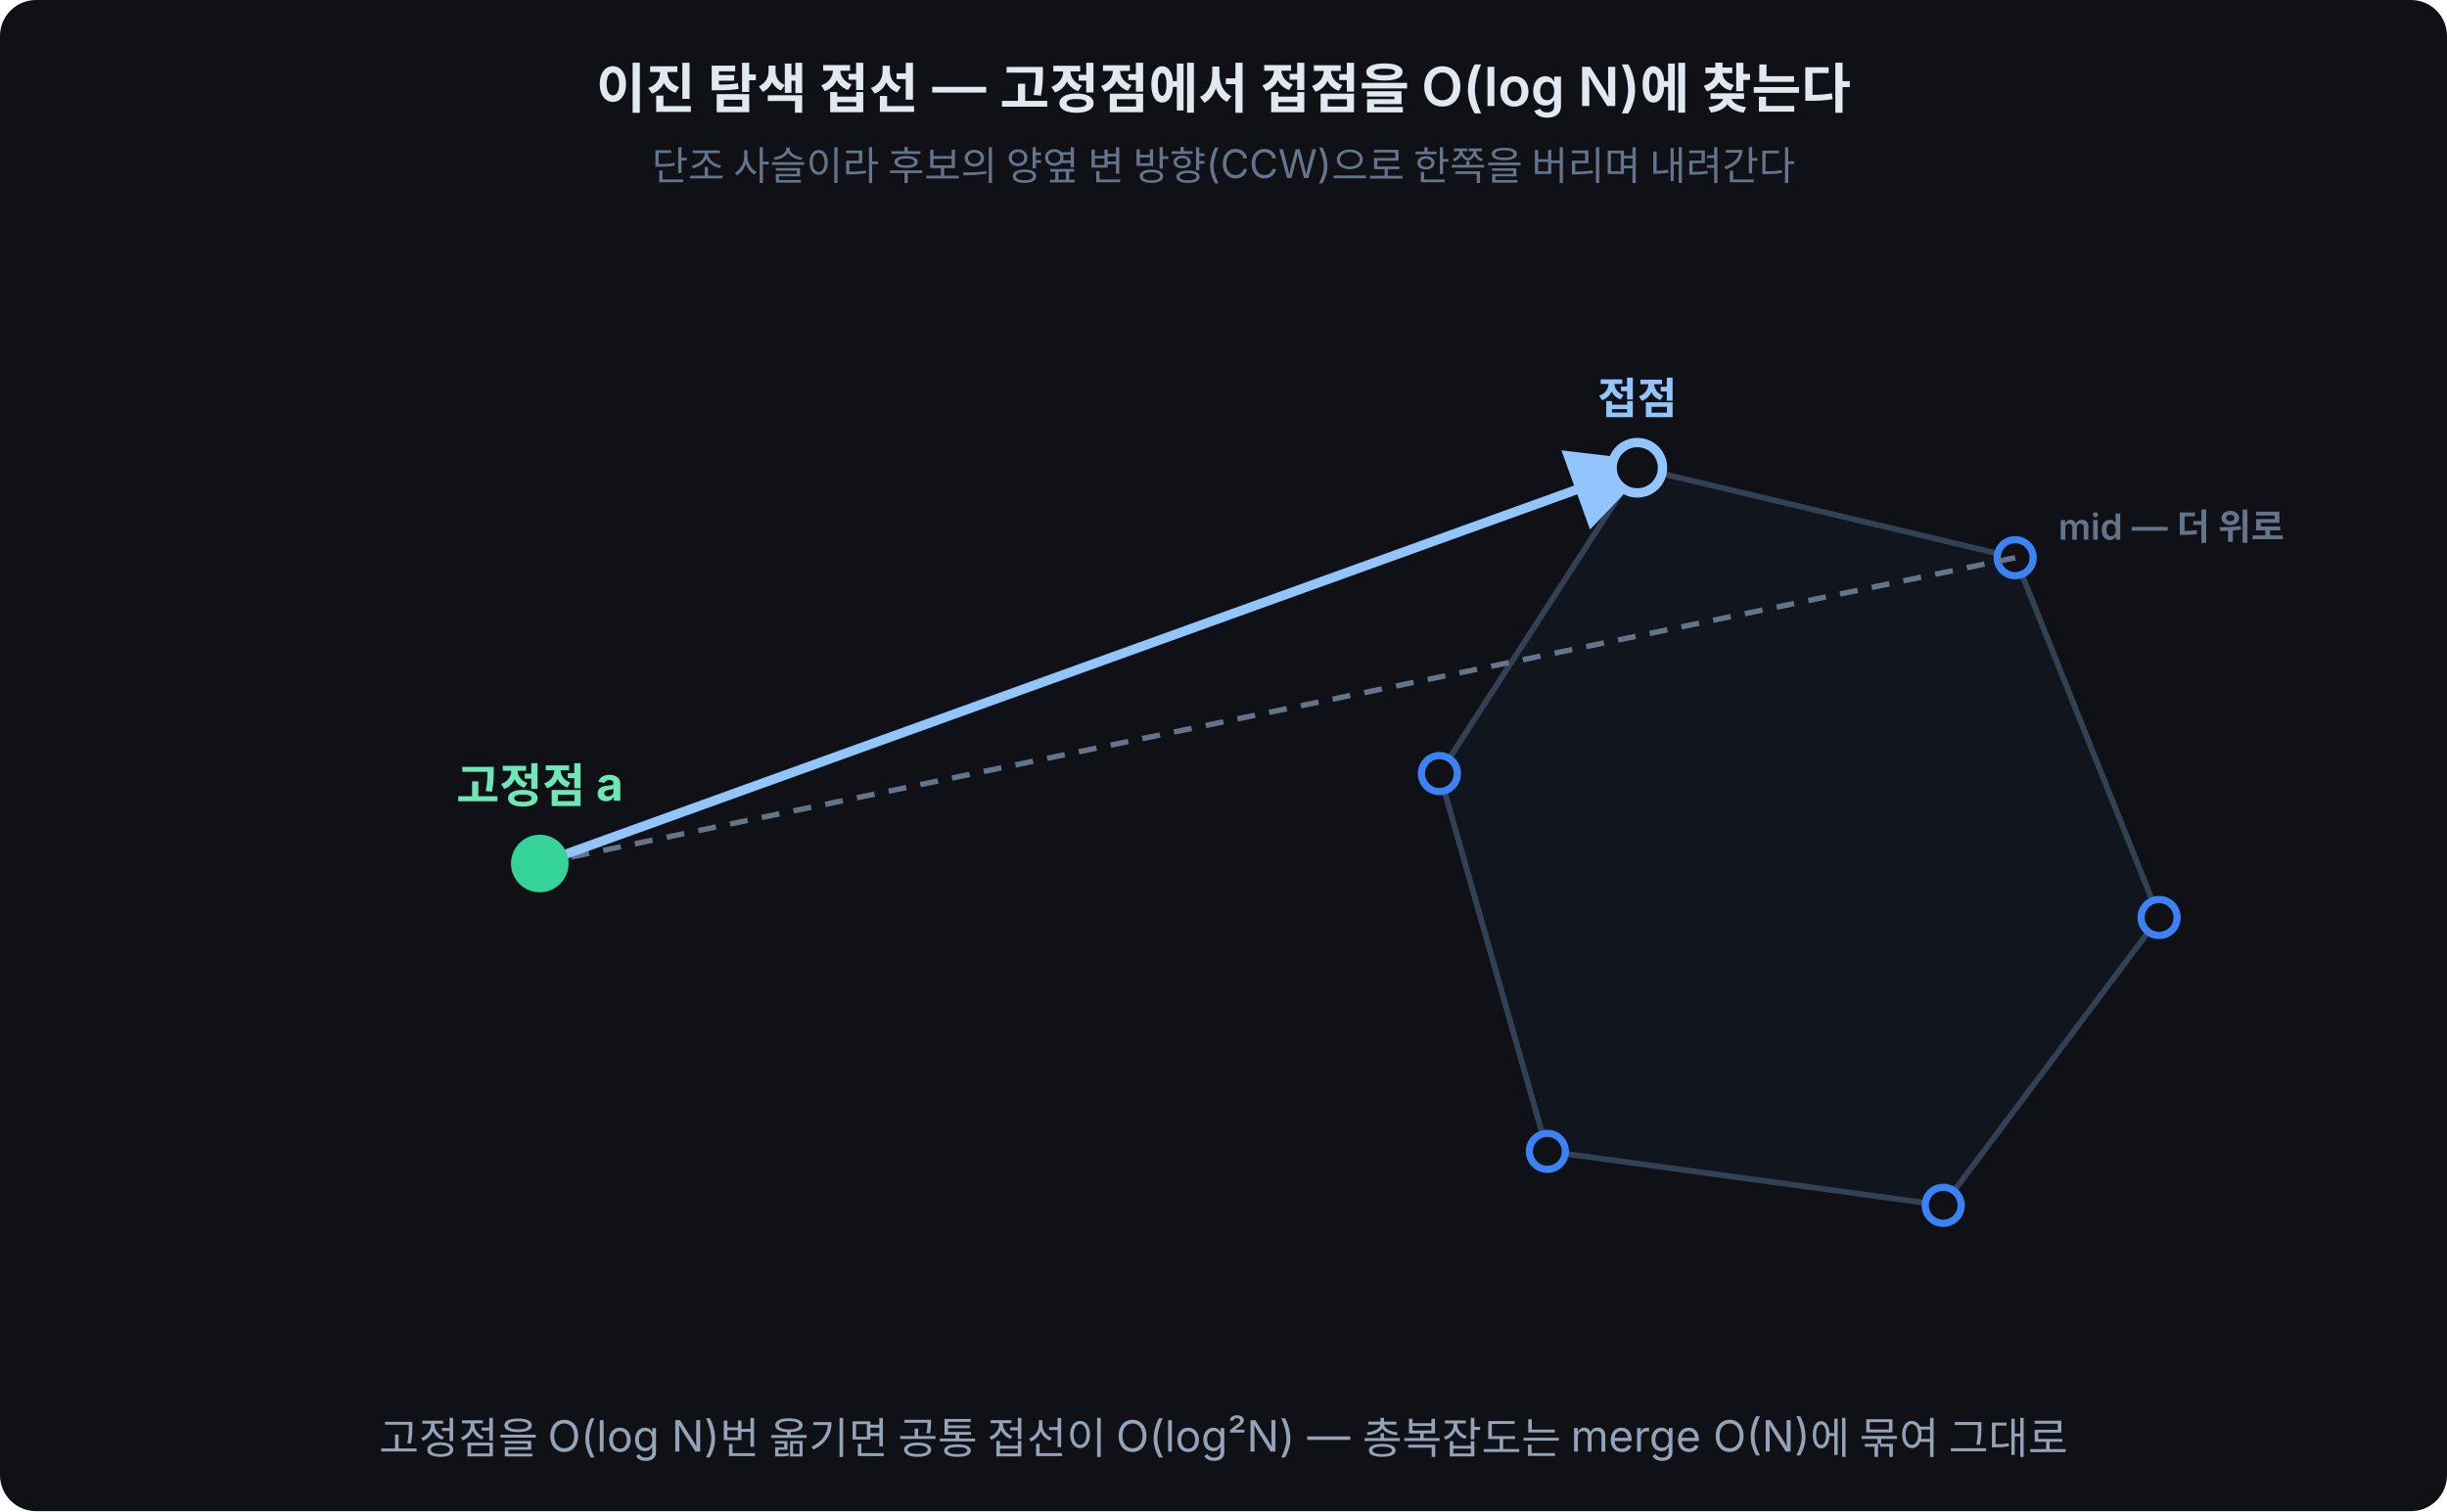
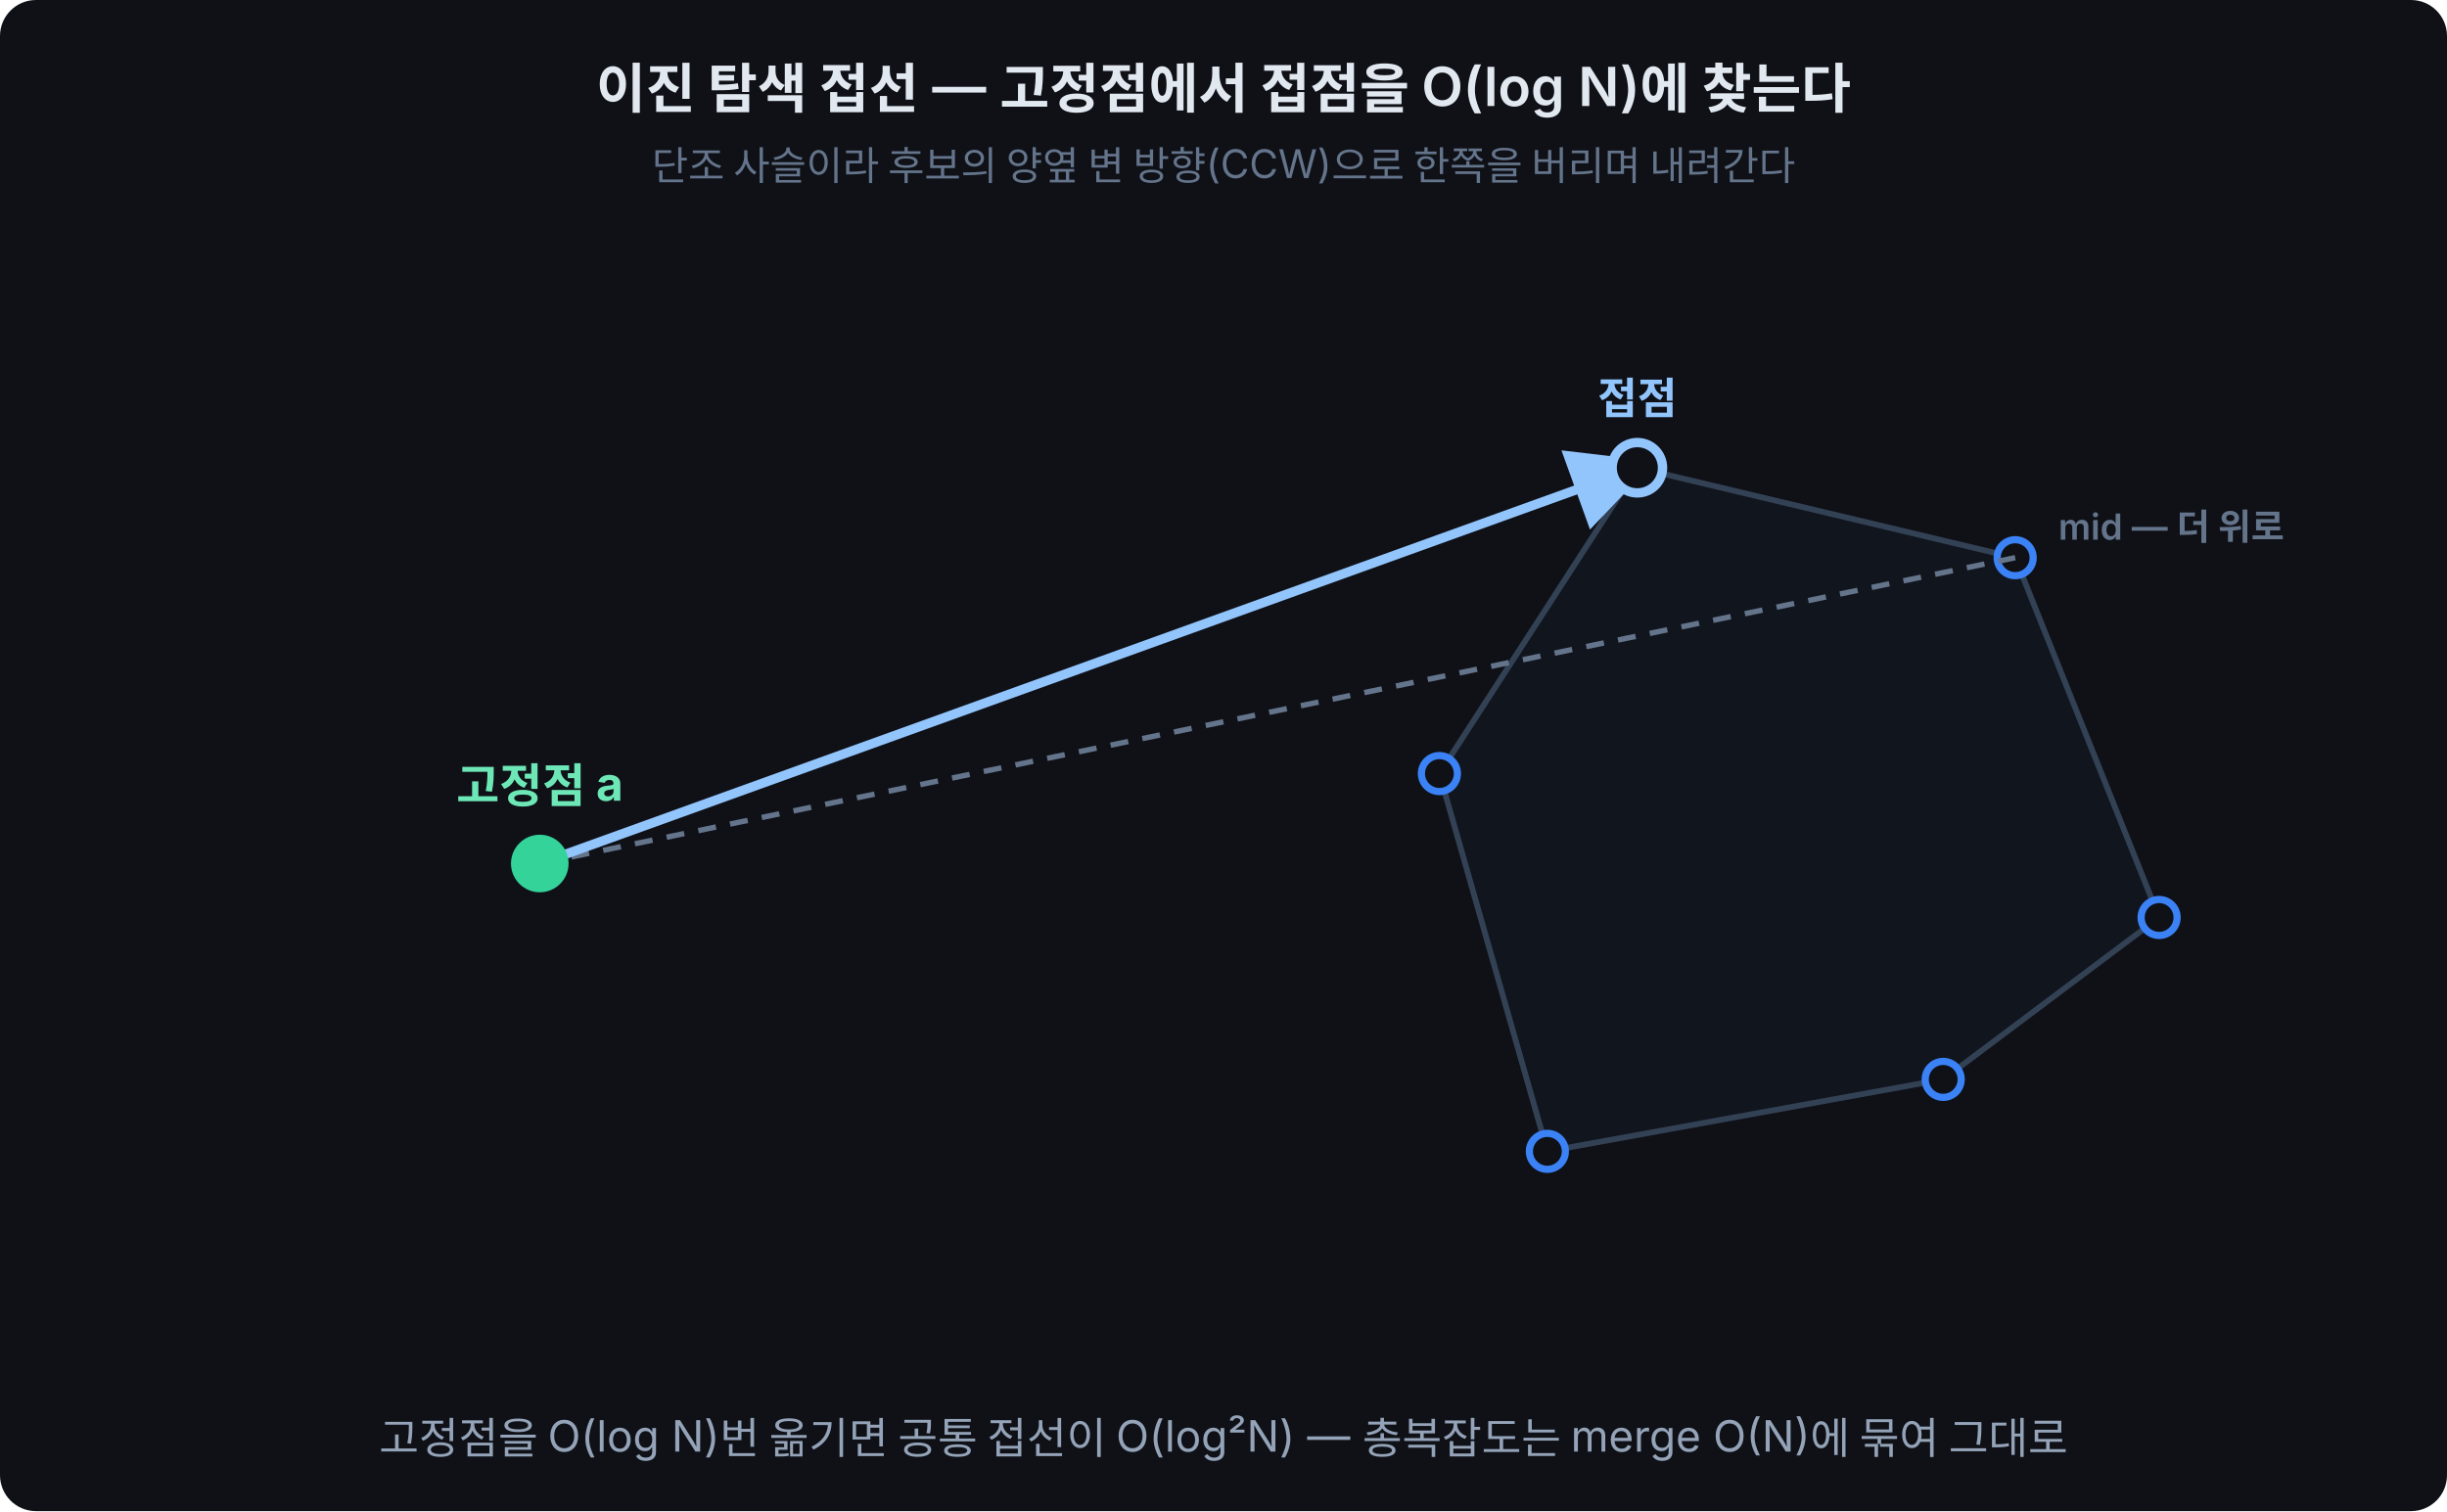
<svg xmlns="http://www.w3.org/2000/svg" viewBox="0 0 680 420" width="1020" height="630" font-family="system-ui,-apple-system,sans-serif">
  <rect width="680" height="420" rx="10" fill="#0f1117" />
  <defs>
    <marker id="db-a" markerWidth="9" markerHeight="9" refX="7" refY="4.5" orient="auto">
      <path d="M0,0 L9,4.5 L0,9 Z" fill="#93c5fd" />
    </marker>
  </defs>
  <text x="340" y="30" text-anchor="middle" fill="#e2e8f0" font-size="15" font-weight="600">이진 탐색 접선 — 고정점에서 접점을 O(log N)에 찾는다</text>
  <text x="340" y="50" text-anchor="middle" fill="#64748b" font-size="11">단조 사슬이라 후보의 양옆 변 방향(CCW)으로 한쪽을 버리며 내려간다</text>
-   <polygon points="400,215 455,130 560,155 600,255 540,335 430,320" fill="#1e293b30" stroke="#334155" stroke-width="1.6" />
+   <polygon points="400,215 455,130 560,155 600,255 540,300 430,320" fill="#1e293b30" stroke="#334155" stroke-width="1.6" />
  <g fill="#0f1117" stroke="#3b82f6" stroke-width="2">
    <circle cx="400" cy="215" r="5" />
    <circle cx="455" cy="130" r="5" />
    <circle cx="560" cy="155" r="5" />
    <circle cx="600" cy="255" r="5" />
-     <circle cx="540" cy="335" r="5" />
+     <circle cx="540" cy="300" r="5" />
    <circle cx="430" cy="320" r="5" />
  </g>
  <line x1="150" y1="240" x2="560" y2="155" stroke="#64748b" stroke-width="1.5" stroke-dasharray="5 4" />
  <text x="572" y="150" fill="#64748b" font-size="10" font-weight="600">mid — 더 위로</text>
  <line x1="150" y1="240" x2="455" y2="130" stroke="#93c5fd" stroke-width="2.6" marker-end="url(#db-a)" />
  <circle cx="150" cy="240" r="8" fill="#34d399" />
  <text x="150" y="223" text-anchor="middle" fill="#6ee7b7" font-size="13" font-weight="700">고정점 a</text>
  <circle cx="455" cy="130" r="7" fill="#0f1117" stroke="#93c5fd" stroke-width="2.6" />
  <text x="455" y="115" text-anchor="middle" fill="#93c5fd" font-size="12" font-weight="700">접점</text>
  <text x="340" y="404" text-anchor="middle" fill="#94a3b8" font-size="12">고정점을 O(log N)번 옮기면 공통 접선이 O(log²N) — 총복잡도는 merge O(N)에 묶여 그대로</text>
</svg>
